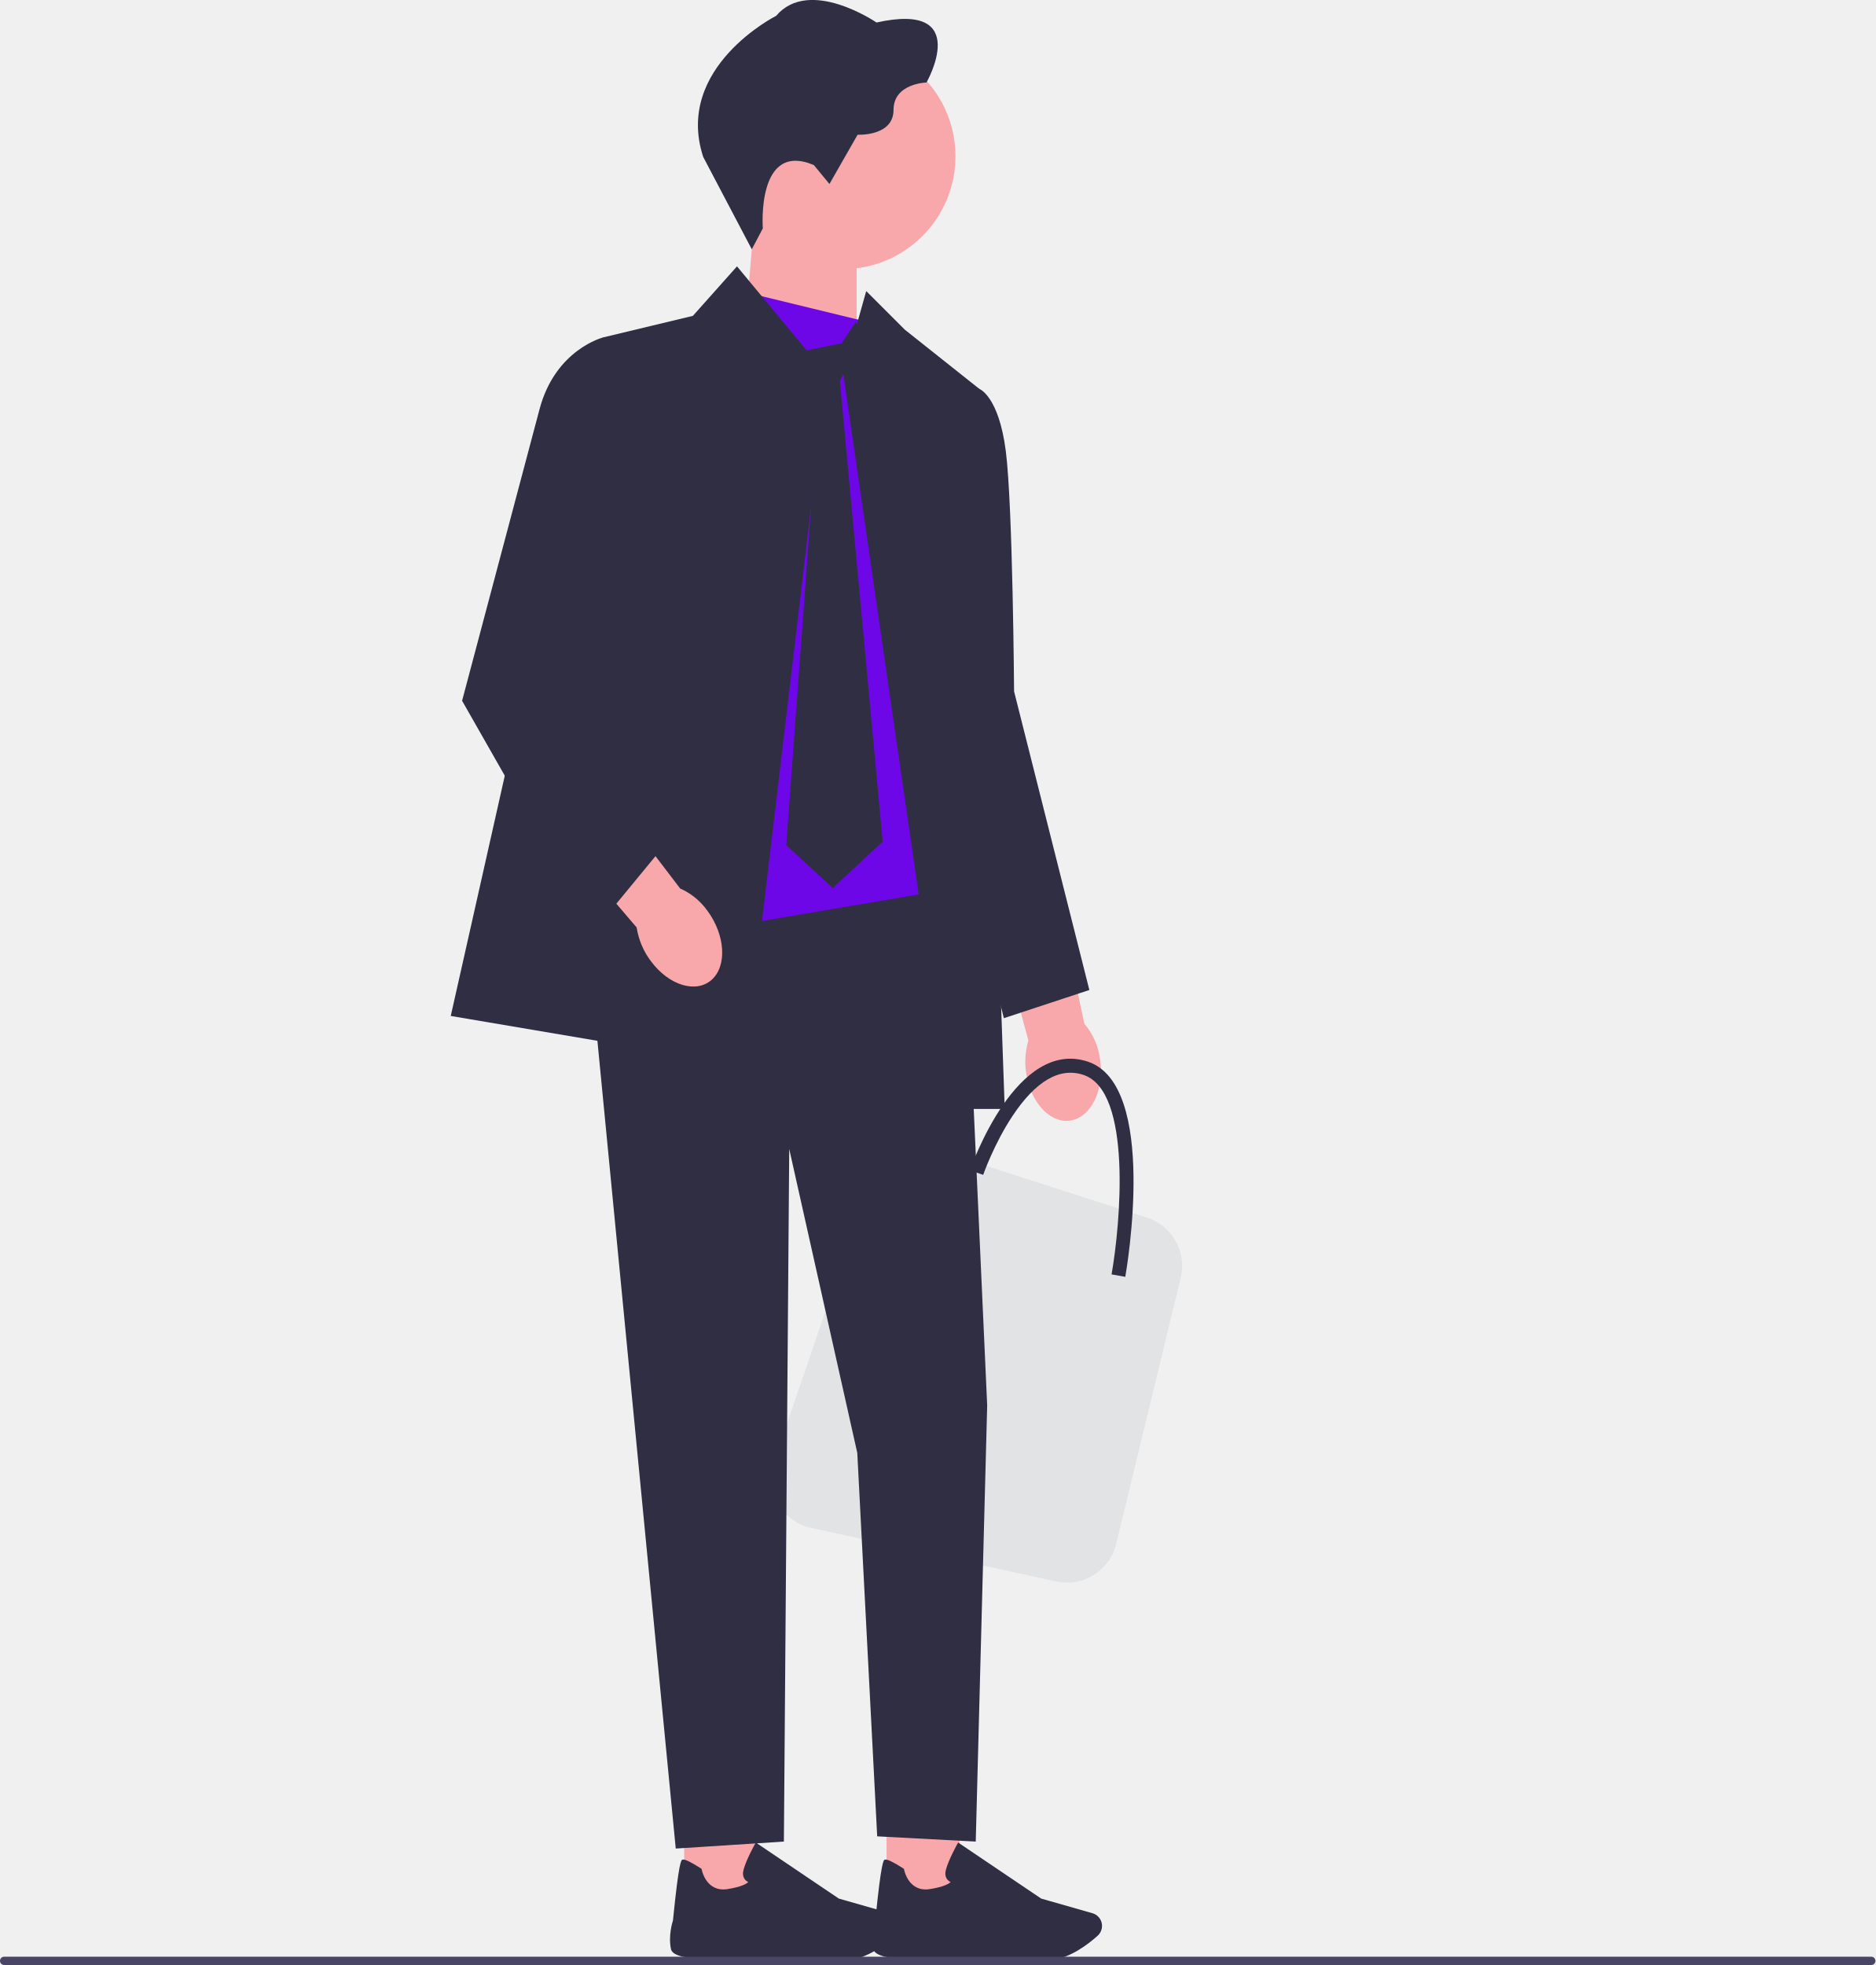
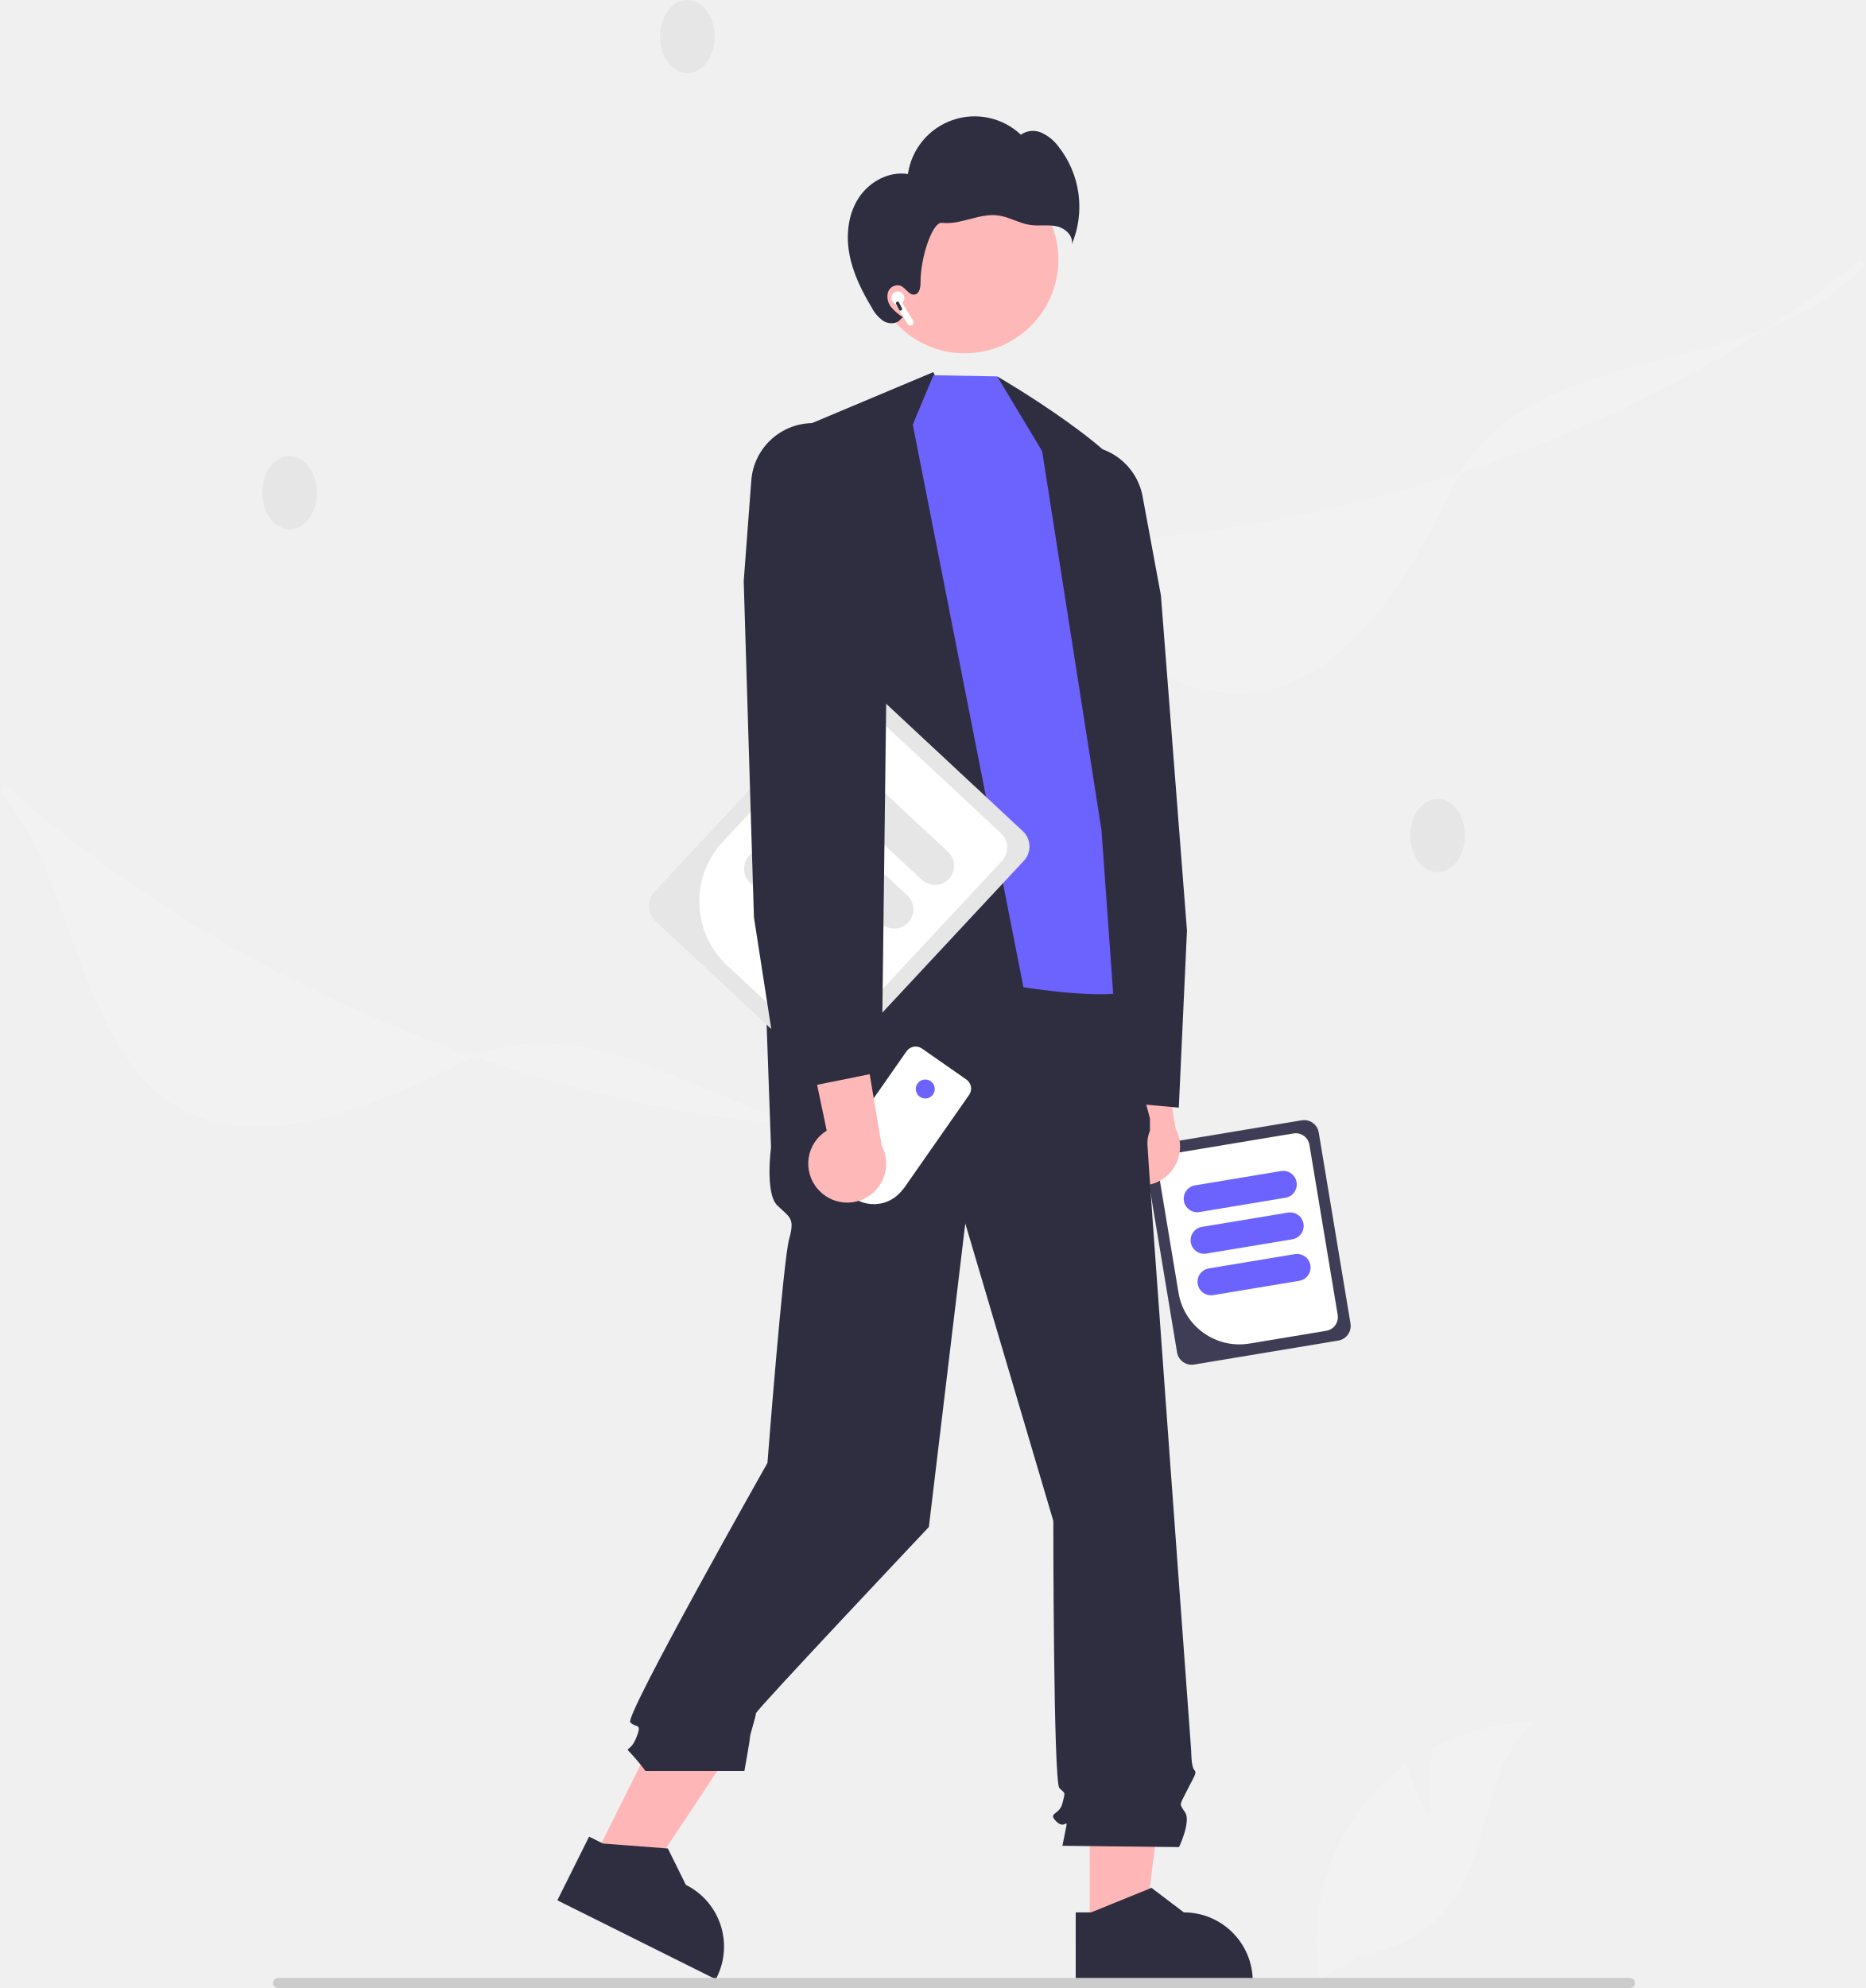
- <svg xmlns="http://www.w3.org/2000/svg" width="537.64" height="563.26" viewBox="0 0 537.64 563.26">
-   <path id="uuid-fb6bba6d-324d-4625-a98c-3d990729dcd8-692" d="m294.36,308.7c1.69,8.48,7.72,13.98,13.47,12.28,5.75-1.7,9.04-9.96,7.35-18.44-.63-3.4-2.11-6.52-4.32-9.07l-7.63-35.8-17.84,5.88,9.42,34.67c-1.01,3.51-1.16,7.11-.43,10.48,0,0,0,0,0,0Z" fill="#f8a8ab" />
-   <rect x="254.14" y="514.38" width="20.94" height="29.71" transform="translate(529.23 1058.47) rotate(-180)" fill="#f8a8ab" />
-   <path d="m272.77,561.11c-3.58.32-21.5,1.74-22.4-2.37-.82-3.77.39-7.71.56-8.25,1.72-17.14,2.36-17.33,2.75-17.44.61-.18,2.39.67,5.28,2.53l.18.12.04.21c.05.27,1.33,6.56,7.4,5.59,4.16-.66,5.51-1.58,5.94-2.03-.35-.16-.79-.44-1.1-.92-.45-.7-.53-1.6-.23-2.68.78-2.85,3.12-7.06,3.22-7.23l.27-.48,23.8,16.06,14.7,4.2c1.11.32,2,1.11,2.45,2.17h0c.62,1.48.24,3.2-.96,4.28-2.67,2.4-7.97,6.51-13.54,7.02-1.48.14-3.44.19-5.64.19-9.19,0-22.61-.95-22.71-.97Z" fill="#2f2e43" />
-   <rect x="196.13" y="514.38" width="20.94" height="29.71" transform="translate(413.21 1058.47) rotate(-180)" fill="#f8a8ab" />
-   <path d="m214.76,561.11c-3.58.32-21.5,1.74-22.4-2.37-.82-3.77.39-7.71.56-8.25,1.72-17.14,2.36-17.33,2.75-17.44.61-.18,2.39.67,5.28,2.53l.18.12.04.21c.05.27,1.33,6.56,7.4,5.59,4.16-.66,5.51-1.58,5.94-2.03-.35-.16-.79-.44-1.1-.92-.45-.7-.53-1.6-.23-2.68.78-2.85,3.12-7.06,3.22-7.23l.27-.48,23.8,16.06,14.7,4.2c1.11.32,2,1.11,2.45,2.17h0c.62,1.48.24,3.2-.96,4.28-2.67,2.4-7.97,6.51-13.54,7.02-1.48.14-3.44.19-5.64.19-9.19,0-22.61-.95-22.71-.97Z" fill="#2f2e43" />
-   <polygon points="213.11 100.28 245.58 110.95 245.58 64.21 216.12 64.21 213.11 100.28" fill="#f8a8ab" />
-   <circle cx="241.56" cy="44.8" r="32.35" fill="#f8a8ab" />
-   <path d="m233.32,47.33l4.46,5.41,8.07-14.12s10.3.53,10.3-7.11c0-7.64,9.45-7.86,9.45-7.86,0,0,13.37-23.35-14.33-17.2,0,0-19.21-13.16-28.77-1.91,0,0-29.3,14.75-20.91,40.44l13.93,26.48,3.16-5.99s-1.91-25.16,14.65-18.15Z" fill="#2f2e43" />
-   <path d="m0,562.07c0,.66.53,1.19,1.19,1.19h535.26c.66,0,1.19-.53,1.19-1.19s-.53-1.19-1.19-1.19H1.19c-.66,0-1.19.53-1.19,1.19Z" fill="#484565" />
-   <path d="m328.8,349.01l-61.13-19.65c-7.54-2.42-15.64,1.63-18.21,9.13l-27.62,80.54c-2.82,8.22,2.16,17.06,10.65,18.92l70.26,15.37c7.72,1.69,15.38-3.1,17.24-10.78l18.49-76.26c1.79-7.4-2.43-14.94-9.68-17.27Z" fill="#e2e3e4" />
-   <path d="m322.6,366l-3.94-.7c2.52-14.32,6-52.5-8.05-57.18-6.81-2.27-13.67,1.7-20.38,11.81-5.27,7.95-8.35,16.75-8.38,16.84l-3.78-1.31c.54-1.55,13.39-37.94,33.8-31.14,20.17,6.72,11.12,59.43,10.72,61.67Z" fill="#2f2e43" />
-   <polygon points="276.25 254.19 166.98 254.19 193.72 529.88 224.72 527.88 226.25 329.34 245.76 416.47 251.47 526.38 279.72 527.88 283 402.85 276.25 254.19" fill="#2f2e43" />
-   <polygon points="211.34 83.19 248.34 92.19 279.97 228.88 276.25 254.19 183.6 269.87 166.98 254.19 211.34 83.19" fill="#6d07e8" />
-   <polygon points="211.28 76.35 198.63 90.54 172.97 96.7 129.22 291.22 213.52 305.5 237 107.39 211.28 76.35" fill="#2f2e43" />
-   <polygon points="248.32 83.44 241.72 106.96 272.27 317.88 288.03 317.88 280.76 111.48 259.36 94.48 248.32 83.44" fill="#2f2e43" />
-   <path d="m268.07,108.87l12.69,2.61s5.56,2.04,7.58,17.84c2.01,15.8,2.37,68.86,2.37,68.86l21.58,85.6-24.51,8.08-11.54-46.06-8.18-136.94Z" fill="#2f2e43" />
-   <polygon points="246.9 97.89 240.76 109.15 253.04 241.23 238.71 254.54 225.4 242.26 235.13 109.66 220.95 97.89 225.91 94.3 231.03 100.44 241.27 98.4 245.36 92.25 246.9 97.89" fill="#2f2e43" />
-   <path id="uuid-4155b336-10d9-4b14-826d-07551e167be9-693" d="m186.59,275.51c5.15,6.95,12.95,9.34,17.42,5.35,4.47-3.99,3.92-12.86-1.23-19.82-2.02-2.81-4.69-4.99-7.79-6.35l-22.2-29.11-13.62,12.94,23.33,27.32c.59,3.61,1.99,6.92,4.09,9.66,0,0,0,0,0,0Z" fill="#f8a8ab" />
-   <path d="m183.11,99.89l-10.14-3.19s-13.74,3.41-18.29,20.57l-22.21,83.6,37.67,66.12,20.13-24.44-18.96-60.7,11.81-81.96Z" fill="#2f2e43" />
+ <svg xmlns="http://www.w3.org/2000/svg" data-name="Layer 1" width="577.009" height="614.651" viewBox="0 0 577.009 614.651">
+   <path d="M582.477,494.539c-40.413,0-86.857-44.846-127.949-23.539-124.415,64.514-107.289-43.44-143.032-83.589l1.173-2.354c39.439,35.363,88.679,64.135,142.399,83.205,48.546,17.235,97.455,25.22,141.423,23.113l.076,2.829Q589.602,494.541,582.477,494.539Z" transform="translate(-311.4957 -142.6747)" fill="#f2f2f2" />
+   <path d="M877.474,233.885c-32.216,24.4-96.316,16.691-116.208,58.487-60.228,126.545-111.754,30.148-164.488,19.724l-.486-2.585c52.79,4.378,109.414-2.415,163.751-19.648,49.104-15.571,92.915-38.736,126.692-66.962l1.769,2.209Q883.155,229.584,877.474,233.885Z" transform="translate(-311.4957 -142.6747)" fill="#f2f2f2" />
+   <ellipse cx="89.545" cy="152.327" rx="8.447" ry="11.327" fill="#e6e6e6" />
+   <ellipse cx="444.545" cy="258.327" rx="8.447" ry="11.327" fill="#e6e6e6" />
+   <ellipse cx="212.545" cy="11.327" rx="8.447" ry="11.327" fill="#e6e6e6" />
+   <path d="M675.485,560.806l-9.823-59.076a4.577,4.577,0,0,1,3.76-5.26l44.615-7.419a4.577,4.577,0,0,1,5.26,3.76l9.824,59.076a4.577,4.577,0,0,1-3.76,5.26l-44.615,7.419A4.577,4.577,0,0,1,675.485,560.806Z" transform="translate(-311.4957 -142.6747)" fill="#3f3d56" />
+   <path d="M675.94,542.393l-6.315-37.979a4.286,4.286,0,0,1,3.521-4.926l38.343-6.376a4.287,4.287,0,0,1,4.926,3.521l8.742,52.569a4.287,4.287,0,0,1-3.522,4.926l-23.753,3.95A19.094,19.094,0,0,1,675.94,542.393Z" transform="translate(-311.4957 -142.6747)" fill="#fff" />
+   <path d="M677.595,513.979a4.189,4.189,0,0,1,3.441-4.814l26.598-4.423a4.184,4.184,0,1,1,1.373,8.255l-26.598,4.423A4.189,4.189,0,0,1,677.595,513.979Z" transform="translate(-311.4957 -142.6747)" fill="#6c63ff" />
+   <path d="M679.73,526.819a4.189,4.189,0,0,1,3.441-4.814l26.598-4.423a4.184,4.184,0,1,1,1.373,8.255l-26.598,4.423A4.189,4.189,0,0,1,679.73,526.819Z" transform="translate(-311.4957 -142.6747)" fill="#6c63ff" />
+   <path d="M681.865,539.66a4.189,4.189,0,0,1,3.441-4.814l26.598-4.423a4.184,4.184,0,1,1,1.373,8.255l-26.598,4.423A4.189,4.189,0,0,1,681.865,539.66Z" transform="translate(-311.4957 -142.6747)" fill="#6c63ff" />
+   <path d="M655.34,505.125a11.967,11.967,0,0,1,2.691-18.151L642.469,412.873l20.626,7.93,11.941,70.792a12.031,12.031,0,0,1-19.696,13.529Z" transform="translate(-311.4957 -142.6747)" fill="#ffb8b8" />
+   <polygon points="336.978 596.816 353.955 596.815 362.032 531.329 336.975 531.33 336.978 596.816" fill="#ffb6b6" />
+   <path d="M644.143,733.947l4.779-0,18.657-7.587,10,7.586h.001a21.309,21.309,0,0,1,21.308,21.307v.692l-54.743.002Z" transform="translate(-311.4957 -142.6747)" fill="#2f2e41" />
+   <polygon points="183.573 574.742 198.768 582.315 235.209 527.31 212.783 516.133 183.573 574.742" fill="#ffb6b6" />
+   <path d="M493.665,710.524l4.277,2.132,20.082,1.532L523.59,725.438l.001.001a21.309,21.309,0,0,1,9.565,28.575l-.309.62L483.852,730.215Z" transform="translate(-311.4957 -142.6747)" fill="#2f2e41" />
+   <path d="M655.995,442.078l-107.949,2.816,1.877,52.567s-1.877,14.08,1.877,17.835,5.632,3.755,3.755,10.326-6.731,69.353-6.731,69.353-44.305,78.339-42.428,80.217,3.755,0,1.877,4.693-3.755,2.816-1.877,4.693a69.136,69.136,0,0,1,4.693,5.632h30.598s1.711-9.387,1.711-10.326,1.877-6.571,1.877-7.51,53.459-57.578,53.459-57.578l11.264-93.869,27.222,91.991s0,80.727,1.877,82.605,1.877.939.939,4.693-4.693,2.816-1.877,5.632,3.755-1.877,2.816,2.816l-.939,4.693,36.064.403s3.755-7.912,1.877-10.728-1.765-2.047.526-6.656,3.229-5.547,2.29-6.486-.939-5.931-.939-5.931S666.321,499.338,666.321,496.522a9.363,9.363,0,0,1,.78-4.223v-3.822L663.505,474.932Z" transform="translate(-311.4957 -142.6747)" fill="#2f2e41" />
+   <path d="M753.306,704.211l.931-20.943a67.64,67.64,0,0,1,31.55-7.986c-15.153,12.389-13.259,36.269-23.532,52.929A40.686,40.686,0,0,1,732.42,747.012l-12.68,7.764a68.176,68.176,0,0,1,14.37-55.246A65.855,65.855,0,0,1,746.212,688.284C749.249,696.292,753.306,704.211,753.306,704.211Z" transform="translate(-311.4957 -142.6747)" fill="#f2f2f2" />
+   <polygon points="288.604 115.052 342.675 224.404 332.096 357.116 263.002 350.803 250.612 131.022 288.604 115.052" fill="#2f2e41" />
+   <path d="M676.025,485.14l-31.596-2.888-.049-.401L623.177,306.291l4.745-13.156a19.265,19.265,0,0,1,14.414-12.327V280.808a19.181,19.181,0,0,1,22.488,15.343l5.674,30.649,8.05,103.603Z" transform="translate(-311.4957 -142.6747)" fill="#2f2e41" />
+   <path d="M593.763,273.943l6.372-15.246,19.722.346,20.565,29.09,21.585,90.773s7.753,66.31,0,69.81-34.029-.822-34.029-.822Z" transform="translate(-311.4957 -142.6747)" fill="#6c63ff" />
+   <path d="M619.857,259.044s42.483,24.558,44.145,37.377,7.225,169.719,7.225,169.719l-15.023-9.708-4.106-57.184L633.762,282.169Z" transform="translate(-311.4957 -142.6747)" fill="#2f2e41" />
+   <circle cx="298.333" cy="80.273" r="28.954" fill="#ffb8b8" />
+   <path d="M576.987,203.923c3.251-5.03,9.352-8.382,15.267-7.44a20.848,20.848,0,0,1,34.932-12.16,6.483,6.483,0,0,1,6.34-.634,13.367,13.367,0,0,1,5.151,4.134,30.001,30.001,0,0,1,4.198,30.52c.723-2.628-1.911-5.1-4.571-5.69-2.661-.59-5.452-.032-8.15-.416-3.458-.492-6.567-2.498-10.031-2.95-2.911-.379-5.838.367-8.677,1.115-2.839.748-5.759,1.511-8.674,1.165-2.915-.346-6.67,10.702-6.62,18.483.01,1.475-.294,3.368-1.735,3.681-1.775.385-2.803-2.064-4.492-2.732a3.125,3.125,0,0,0-3.833,2.038,5.095,5.095,0,0,0,.973,4.563,15.056,15.056,0,0,0,3.65,3.166l-.696.579c-1.157,1.529-3.558,1.595-5.226.649a11.278,11.278,0,0,1-3.752-4.272c-3.086-5.133-5.793-10.601-6.882-16.49S573.736,208.953,576.987,203.923Z" transform="translate(-311.4957 -142.6747)" fill="#2f2e41" />
+   <path d="M513.921,418.352l57.845-62.06a6.484,6.484,0,0,1,9.154-.322l46.869,43.686a6.484,6.484,0,0,1,.322,9.154l-57.845,62.06a6.484,6.484,0,0,1-9.154.322l-46.869-43.686A6.484,6.484,0,0,1,513.921,418.352Z" transform="translate(-311.4957 -142.6747)" fill="#e6e6e6" />
+   <path d="M534.988,402.958l37.188-39.898a6.072,6.072,0,0,1,8.573-.301l40.28,37.545a6.073,6.073,0,0,1,.302,8.573l-51.475,55.225a6.073,6.073,0,0,1-8.573.301l-24.953-23.258A27.049,27.049,0,0,1,534.988,402.958Z" transform="translate(-311.4957 -142.6747)" fill="#fff" />
+   <path d="M568.322,380.271a5.934,5.934,0,0,1,8.377-.294l27.942,26.045a5.927,5.927,0,0,1-8.083,8.672l-27.942-26.045A5.934,5.934,0,0,1,568.322,380.271Z" transform="translate(-311.4957 -142.6747)" fill="#e6e6e6" />
+   <path d="M555.749,393.761a5.934,5.934,0,0,1,8.377-.294l27.942,26.045a5.927,5.927,0,1,1-8.083,8.672L556.043,402.138A5.934,5.934,0,0,1,555.749,393.761Z" transform="translate(-311.4957 -142.6747)" fill="#e6e6e6" />
+   <path d="M543.176,407.25a5.934,5.934,0,0,1,8.377-.294L579.495,433a5.927,5.927,0,0,1-8.083,8.672L543.47,415.627A5.934,5.934,0,0,1,543.176,407.25Z" transform="translate(-311.4957 -142.6747)" fill="#e6e6e6" />
+   <path d="M611.162,481.22l-19.999,28.636-.932,1.123a11.106,11.106,0,0,1-6.34,3.785q-.528.106-1.06.159a10.832,10.832,0,0,1-1.318.054c-.252-.004-.504-.018-.755-.04a11.078,11.078,0,0,1-4.177-1.217l-8.532-5.959a3.423,3.423,0,0,1-1.364-1.981,3.474,3.474,0,0,1-.083-1.217,3.42,3.42,0,0,1,.598-1.587l24.625-35.261a3.441,3.441,0,0,1,4.786-.85l13.703,9.57c.032.023.064.046.096.069.02.015.041.031.06.047.028.02.054.042.08.064.034.027.066.055.097.083.029.026.057.053.086.08l.017.016c.036.035.071.07.105.106.034.036.068.073.1.11.023.027.046.055.069.082l.002.003c.066.082.128.168.186.257.019.027.036.055.053.083l.008.012c.014.023.028.045.04.068.04.067.077.137.112.208a3.533,3.533,0,0,1,.153.36c.015.039.027.079.039.119.011.032.021.065.03.099l.003.007.004.013c.009.029.017.058.024.086.014.055.027.111.038.167.003.015.007.03.009.046.003.015.005.031.008.047.003.015.005.031.008.045l.004.024c.007.046.012.091.017.136.006.057.011.114.014.171.003.047.005.094.006.14.001.043.001.084 0.0.127a.29.29,0,0,1-.001.032c-0.0.044-.003.087-.005.13-.007.109-.019.218-.036.325-.007.04-.014.079-.022.119-.009.048-.02.096-.031.143-.004.018-.009.036-.013.053-.007.026-.014.052-.021.078-.008.029-.017.058-.026.086l-.022.068c-.014.041-.028.08-.043.12-.009.024-.018.047-.028.071a3.435,3.435,0,0,1-.247.493c-.012.019-.024.038-.036.058C611.221,481.134,611.192,481.177,611.162,481.22Z" transform="translate(-311.4957 -142.6747)" fill="#fff" />
+   <circle cx="286.123" cy="336.698" r="2.936" fill="#6c63ff" />
+   <path d="M564.455,510.394a11.967,11.967,0,0,1,2.691-18.151l-15.562-74.101,20.626,7.93,11.941,70.792A12.031,12.031,0,0,1,564.455,510.394Z" transform="translate(-311.4957 -142.6747)" fill="#ffb8b8" />
+   <path d="M553.028,480.325l-8.395-54.087-3.154-103.876,2.344-31.134a19.18,19.18,0,0,1,20.706-17.673,19.266,19.266,0,0,1,15.657,10.704l6.133,12.569-2.19,177.226Z" transform="translate(-311.4957 -142.6747)" fill="#2f2e41" />
+   <path d="M817.065,755.772a1.549,1.549,0,0,1-1.553,1.553H397.462a1.553,1.553,0,0,1,0-3.106H815.512A1.549,1.549,0,0,1,817.065,755.772Z" transform="translate(-311.4957 -142.6747)" fill="#ccc" />
+   <path d="M587.156,234.683a2,2,0,1,1,3.34,1.593l3.361,5.524a1,1,0,0,1-1.709,1.04l-3.78-6.211A1.995,1.995,0,0,1,587.156,234.683Z" transform="translate(-311.4957 -142.6747)" fill="#fff" />
+   <rect x="589.01" y="235.82" width="1" height="3" rx="0.5" transform="translate(911.2402 41.08244) rotate(153.2366)" fill="#2f2e41" />
</svg>
